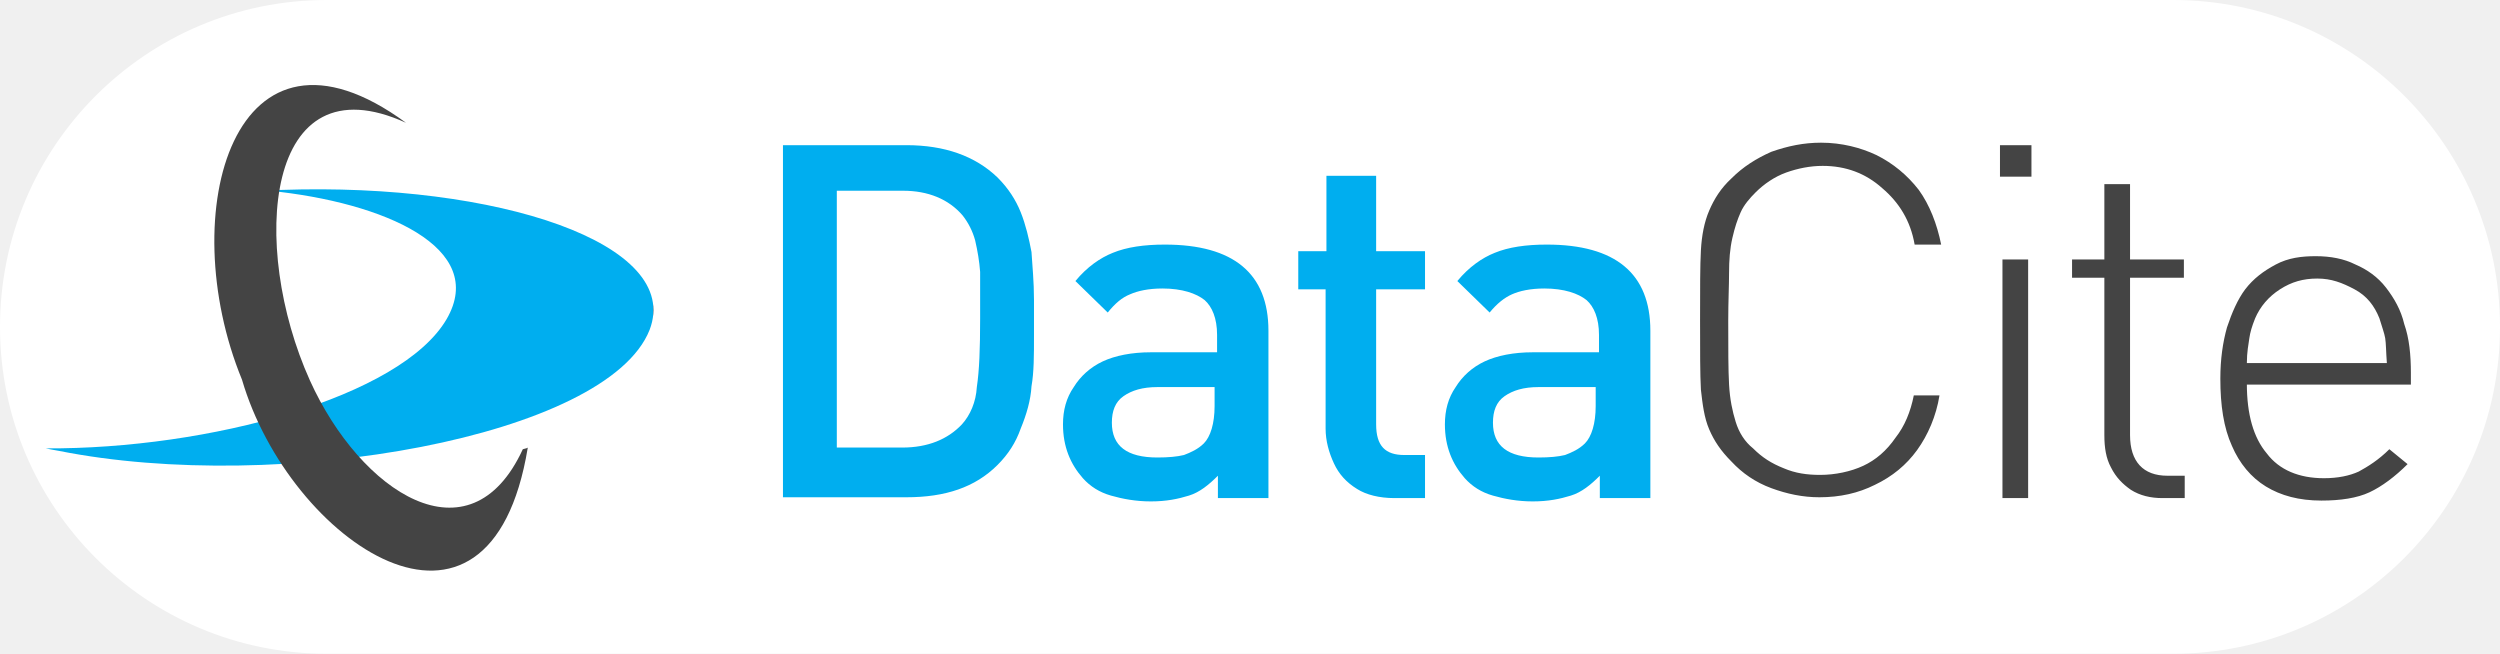
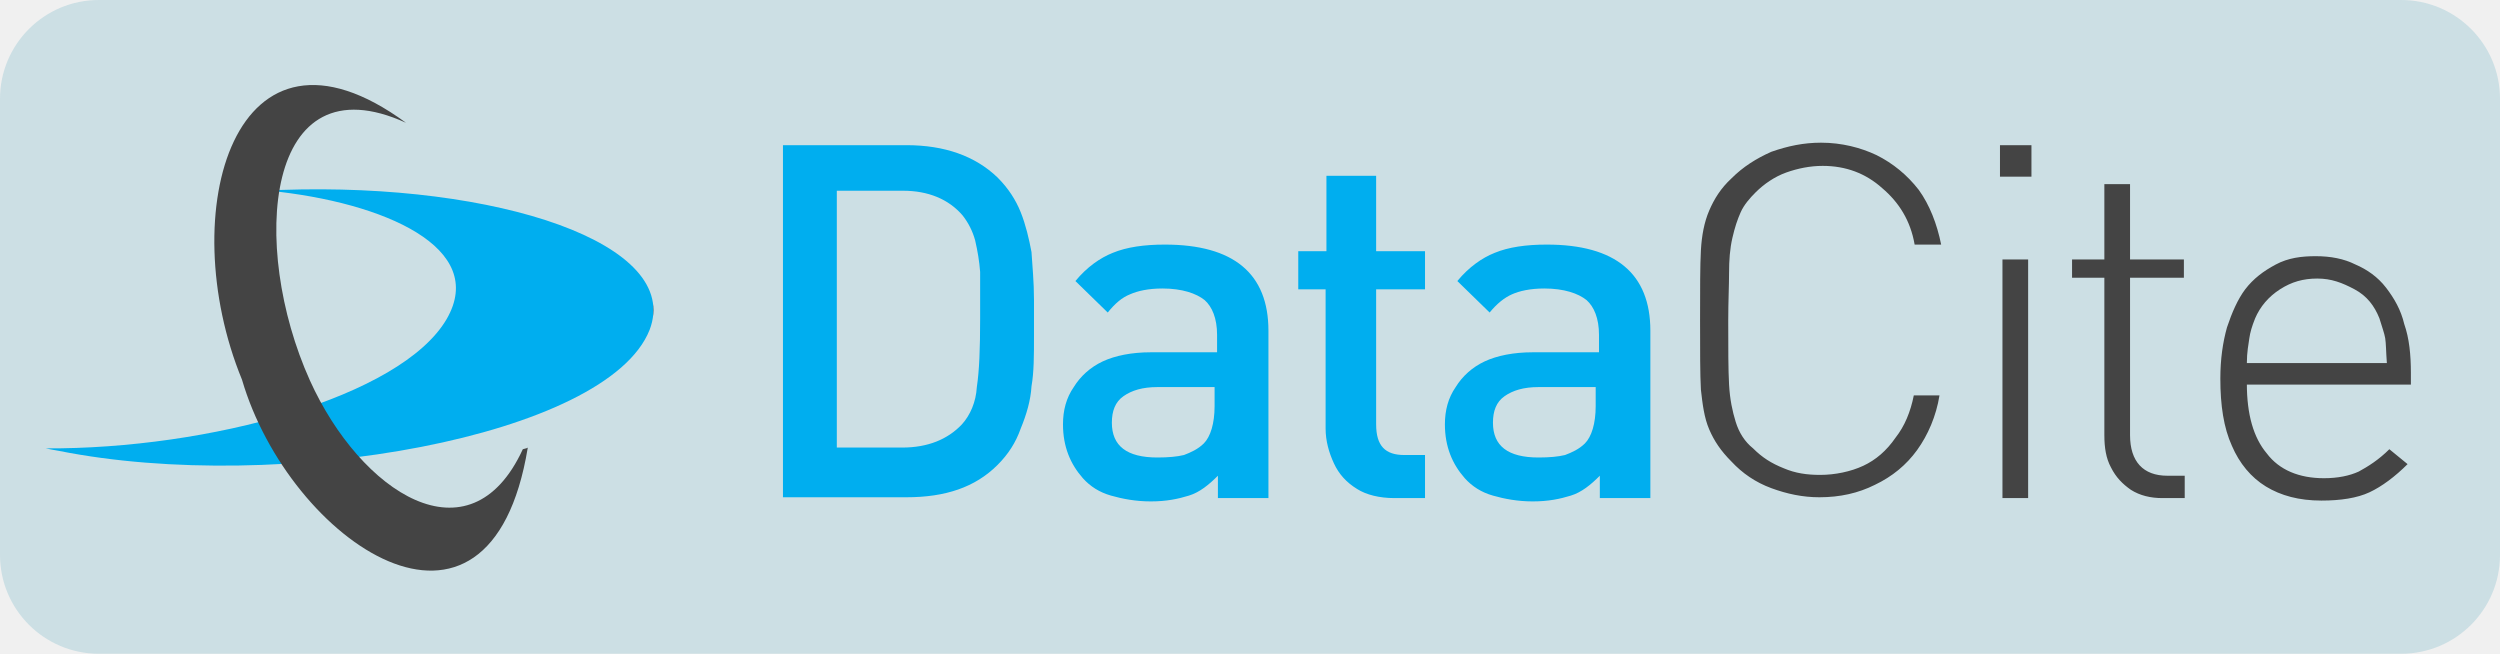
- <svg xmlns="http://www.w3.org/2000/svg" height="78.912" width="301.764" xml:space="preserve" viewBox="-136 373.9 301.764 78.912" y="0px" x="0px" id="Layer_1" version="1.1">
+ <svg xmlns="http://www.w3.org/2000/svg" version="1.1" id="Layer_1" x="0px" y="0px" viewBox="-136 373.9 301.764 78.912" xml:space="preserve" width="301.764" height="78.912">
  <defs id="defs4596" />
-   <style id="style4560" type="text/css">
+   <style type="text/css" id="style4560">
	.st0{fill:url(#SVGID_2_);}
	.st1{fill:url(#SVGID_4_);}
	.st2{fill:url(#SVGID_5_);}
	.st3{fill:#444444;}
</style>
-   <linearGradient gradientTransform="matrix(1,0,0,-1,-15.29205,833.6928)" y2="420.276" x2="-41.833" y1="420.276" x1="-115.2" gradientUnits="userSpaceOnUse" id="SVGID_5_">
-     <stop id="stop4584" style="stop-color:#00AEEF" offset="1" />
-     <stop id="stop4586" style="stop-color:#004968" offset="1" />
+   <linearGradient id="SVGID_5_" gradientUnits="userSpaceOnUse" x1="-115.2" y1="420.276" x2="-41.833" y2="420.276" gradientTransform="matrix(1,0,0,-1,-15.29205,833.6928)">
+     <stop offset="1" style="stop-color:#00AEEF" id="stop4584" />
+     <stop offset="1" style="stop-color:#004968" id="stop4586" />
  </linearGradient>
-   <g id="g4747">
-     <rect style="color:#000000;clip-rule:nonzero;display:inline;overflow:visible;visibility:visible;opacity:1;isolation:auto;mix-blend-mode:normal;color-interpolation:sRGB;color-interpolation-filters:linearRGB;solid-color:#000000;solid-opacity:1;vector-effect:none;fill:#ffffff;fill-opacity:1;fill-rule:evenodd;stroke:none;stroke-width:1;stroke-linecap:butt;stroke-linejoin:miter;stroke-miterlimit:4;stroke-dasharray:none;stroke-dashoffset:0;stroke-opacity:1;color-rendering:auto;image-rendering:auto;shape-rendering:auto;text-rendering:auto;enable-background:accumulate" id="rect4726" width="301.764" height="78.912" x="-136" y="373.9" ry="39.456" />
-     <rect style="color:#000000;clip-rule:nonzero;display:inline;overflow:visible;visibility:visible;opacity:1;isolation:auto;mix-blend-mode:normal;color-interpolation:sRGB;color-interpolation-filters:linearRGB;solid-color:#000000;solid-opacity:1;vector-effect:none;fill:#ffffff;fill-opacity:0;fill-rule:evenodd;stroke:none;stroke-width:0.882;stroke-linecap:butt;stroke-linejoin:miter;stroke-miterlimit:4;stroke-dasharray:none;stroke-dashoffset:0;stroke-opacity:1;color-rendering:auto;image-rendering:auto;shape-rendering:auto;text-rendering:auto;enable-background:accumulate" id="rect4600" width="301.764" height="78.912" x="-136" y="373.9" rx="0" ry="39.456" />
-     <g id="g4582" transform="translate(-15.29205,-7.977197)">
-       <g id="g4570">
-         <g id="g4568">
-           <linearGradient id="SVGID_2_" gradientUnits="userSpaceOnUse" x1="-26.2" y1="420.89" x2="78.5" y2="420.89">
-             <stop offset="1" style="stop-color:#00AEEF" id="stop4562" />
-             <stop offset="1" style="stop-color:#00AEEF" id="stop4564" />
-           </linearGradient>
-           <path id="SVGID_1_" class="st0" d="M 72.2,428.6 H 65 c -1.8,0 -3.1,0.4 -4.1,1.1 -1,0.7 -1.4,1.8 -1.4,3.2 0,2.8 1.8,4.2 5.5,4.2 1.3,0 2.4,-0.1 3.2,-0.3 0.8,-0.3 1.7,-0.7 2.4,-1.4 0.8,-0.8 1.3,-2.4 1.3,-4.5 v -2.4 h 0.3 z m 0.2,13.4 v -2.7 c -1.1,1.1 -2.2,2 -3.5,2.4 -1.3,0.4 -2.7,0.7 -4.6,0.7 -1.8,0 -3.4,-0.3 -4.8,-0.7 -1.4,-0.4 -2.5,-1.1 -3.4,-2.1 -1.5,-1.7 -2.4,-3.8 -2.4,-6.5 0,-1.7 0.4,-3.2 1.3,-4.5 0.8,-1.3 2,-2.4 3.5,-3.1 1.5,-0.7 3.5,-1.1 5.8,-1.1 h 8 v -2.1 c 0,-2 -0.6,-3.4 -1.5,-4.2 -1,-0.8 -2.7,-1.4 -5.1,-1.4 -1.7,0 -3,0.3 -3.9,0.7 -0.9,0.4 -1.8,1.1 -2.7,2.2 l -3.9,-3.8 c 1.4,-1.7 3,-2.8 4.5,-3.4 1.7,-0.7 3.8,-1 6.3,-1 8.3,0 12.5,3.5 12.5,10.4 V 442 h -6 v 0 z m -23.6,-5.2 h 2.5 v 5.2 h -3.7 c -1.8,0 -3.4,-0.4 -4.5,-1.1 -1.3,-0.8 -2.2,-1.8 -2.8,-3.1 -0.6,-1.3 -1,-2.7 -1,-4.2 V 416.8 H 36 v -4.6 h 3.4 v -9.1 h 6 v 9.1 h 5.9 v 4.6 h -5.9 v 16.3 c 0,2.6 1.1,3.7 3.4,3.7 z M 26.1,428.6 H 19 c -1.8,0 -3.1,0.4 -4.1,1.1 -1,0.7 -1.4,1.8 -1.4,3.2 0,2.8 1.8,4.2 5.5,4.2 1.3,0 2.4,-0.1 3.2,-0.3 0.8,-0.3 1.7,-0.7 2.4,-1.4 0.8,-0.8 1.3,-2.4 1.3,-4.5 v -2.4 h 0.2 z m 0.2,13.4 v -2.7 c -1.1,1.1 -2.2,2 -3.5,2.4 -1.3,0.4 -2.7,0.7 -4.6,0.7 -1.8,0 -3.4,-0.3 -4.8,-0.7 -1.4,-0.4 -2.5,-1.1 -3.4,-2.1 -1.5,-1.7 -2.4,-3.8 -2.4,-6.5 0,-1.7 0.4,-3.2 1.3,-4.5 0.8,-1.3 2,-2.4 3.5,-3.1 1.5,-0.7 3.5,-1.1 5.8,-1.1 h 8 v -2.1 c 0,-2 -0.6,-3.4 -1.5,-4.2 -1,-0.8 -2.7,-1.4 -5.1,-1.4 -1.7,0 -3,0.3 -3.9,0.7 -1,0.4 -1.8,1.1 -2.7,2.2 l -3.9,-3.8 c 1.4,-1.7 3,-2.8 4.5,-3.4 1.7,-0.7 3.8,-1 6.3,-1 8.3,0 12.5,3.5 12.5,10.4 V 442 h -6 v 0 z M -2.4,414.7 c -0.1,-1.3 -0.3,-2.5 -0.6,-3.8 -0.3,-1.1 -0.8,-2.1 -1.5,-3 -1.7,-2 -4.2,-3 -7.2,-3 h -8 v 31 h 7.9 c 3.1,0 5.5,-1 7.2,-2.8 1,-1.1 1.7,-2.7 1.8,-4.5 0.3,-2 0.4,-4.6 0.4,-8.3 0,-2.3 0,-4.2 0,-5.6 z m 6.2,13.8 c -0.1,1.7 -0.6,3.4 -1.3,5.1 -0.6,1.7 -1.5,3.1 -2.8,4.4 -2.7,2.7 -6.3,3.9 -11,3.9 h -14.9 v -42.5 h 14.9 c 4.6,0 8.3,1.3 11,3.9 1.3,1.3 2.2,2.7 2.8,4.2 0.6,1.5 1,3.2 1.3,4.8 0.1,1.7 0.3,3.5 0.3,5.8 v 2.1 2.1 c 0,2.5 0,4.5 -0.3,6.2 z" style="fill:url(#SVGID_2_)" />
-         </g>
-       </g>
-       <g id="g4580">
-         <g id="g4578">
-           <linearGradient id="SVGID_4_" gradientUnits="userSpaceOnUse" x1="84.5" y1="420.69" x2="170.3" y2="420.69">
-             <stop offset="1" style="stop-color:#444444" id="stop4572" />
-             <stop offset="1" style="stop-color:#00AEEF" id="stop4574" />
-           </linearGradient>
-           <path id="SVGID_3_" class="st1" d="m 167.2,422.7 c -0.1,-0.6 -0.4,-1.4 -0.7,-2.4 -0.6,-1.5 -1.5,-2.7 -3,-3.5 -1.5,-0.8 -2.8,-1.3 -4.5,-1.3 -1.7,0 -3.1,0.4 -4.5,1.3 -1.4,0.9 -2.4,2.1 -3,3.5 -0.4,1 -0.6,1.7 -0.7,2.4 -0.1,0.7 -0.3,1.7 -0.3,3 h 16.9 c -0.1,-1.3 -0.1,-2.4 -0.2,-3 z m -16.7,5.5 c 0,3.7 0.8,6.5 2.4,8.4 1.5,2 3.9,3 6.9,3 1.7,0 3.1,-0.3 4.2,-0.8 1.1,-0.6 2.4,-1.4 3.7,-2.7 l 2.2,1.8 c -1.5,1.5 -3.1,2.7 -4.6,3.4 -1.5,0.7 -3.5,1 -5.8,1 -2.7,0 -4.9,-0.6 -6.7,-1.7 -1.8,-1.1 -3.2,-2.8 -4.1,-4.9 -1,-2.2 -1.4,-4.9 -1.4,-8.1 0,-2.4 0.3,-4.4 0.8,-6.2 0.6,-1.8 1.3,-3.4 2.2,-4.6 1,-1.3 2.2,-2.2 3.7,-3 1.5,-0.8 3.1,-1 4.8,-1 1.8,0 3.4,0.3 4.8,1 1.4,0.6 2.7,1.5 3.7,2.8 1,1.3 1.8,2.7 2.2,4.4 0.6,1.7 0.8,3.7 0.8,5.9 v 1.4 h -19.8 z m -9.6,11.1 h 2.1 v 2.7 h -2.7 c -1.4,0 -2.7,-0.3 -3.8,-1 -1,-0.7 -1.8,-1.5 -2.4,-2.7 -0.6,-1.1 -0.8,-2.4 -0.8,-3.9 v -19 h -3.9 v -2.2 h 3.9 v -9.1 h 3.1 v 9.1 h 6.5 v 2.2 h -6.5 v 19 c 0,3.2 1.6,4.9 4.5,4.9 z M 124.1,442 H 121 v -28.8 h 3.1 z m -3.4,-38.8 v -3.8 h 3.8 v 3.8 z m -14.2,1.4 c -2,-1.8 -4.4,-2.7 -7.2,-2.7 -1.5,0 -3,0.3 -4.4,0.8 -1.4,0.5 -2.7,1.4 -3.7,2.4 -0.7,0.7 -1.4,1.5 -1.8,2.4 -0.4,0.9 -0.7,1.8 -1,3.1 -0.3,1.3 -0.4,2.7 -0.4,4.2 0,1.5 -0.1,3.5 -0.1,5.8 0,3.4 0,5.9 0.1,7.7 0.1,1.8 0.4,3.2 0.8,4.5 0.4,1.3 1.1,2.4 2.1,3.2 1.1,1.1 2.2,1.8 3.7,2.4 1.4,0.6 2.8,0.8 4.4,0.8 1.8,0 3.7,-0.4 5.2,-1.1 1.5,-0.7 2.8,-1.8 3.9,-3.4 1.1,-1.4 1.8,-3.1 2.2,-5.1 h 3.1 c -0.4,2.5 -1.4,4.8 -2.7,6.6 -1.3,1.8 -3,3.2 -5.1,4.2 -2,1 -4.2,1.5 -6.7,1.5 -2,0 -3.9,-0.4 -5.8,-1.1 -1.9,-0.7 -3.5,-1.8 -4.8,-3.2 -1.3,-1.3 -2.1,-2.5 -2.7,-3.9 -0.6,-1.4 -0.8,-3 -1,-4.8 -0.1,-1.8 -0.1,-4.6 -0.1,-8.4 0,-3.8 0,-6.6 0.1,-8.4 0.1,-1.8 0.4,-3.4 1,-4.8 0.6,-1.4 1.4,-2.7 2.7,-3.9 1.4,-1.4 3,-2.4 4.8,-3.2 2,-0.7 3.9,-1.1 6,-1.1 2.5,0 4.8,0.6 6.7,1.5 2,1 3.7,2.4 5.1,4.2 1.3,1.8 2.2,4.1 2.7,6.6 h -3.2 c -0.5,-2.9 -1.9,-5.1 -3.9,-6.8 z" style="fill:url(#SVGID_4_)" />
-         </g>
+   <rect style="color:#000000;clip-rule:nonzero;display:inline;overflow:visible;visibility:visible;opacity:1;isolation:auto;mix-blend-mode:normal;color-interpolation:sRGB;color-interpolation-filters:linearRGB;solid-color:#000000;solid-opacity:1;vector-effect:none;fill:#ccdfe4;fill-opacity:1;fill-rule:evenodd;stroke:none;stroke-width:1;stroke-linecap:butt;stroke-linejoin:miter;stroke-miterlimit:4;stroke-dasharray:none;stroke-dashoffset:0;stroke-opacity:1;color-rendering:auto;image-rendering:auto;shape-rendering:auto;text-rendering:auto;enable-background:accumulate" id="rect4726" width="301.764" height="78.912" x="-136" y="373.9" ry="11.93" />
+   <rect style="color:#000000;clip-rule:nonzero;display:inline;overflow:visible;visibility:visible;opacity:1;isolation:auto;mix-blend-mode:normal;color-interpolation:sRGB;color-interpolation-filters:linearRGB;solid-color:#000000;solid-opacity:1;vector-effect:none;fill:#ffffff;fill-opacity:0;fill-rule:evenodd;stroke:none;stroke-width:0.882;stroke-linecap:butt;stroke-linejoin:miter;stroke-miterlimit:4;stroke-dasharray:none;stroke-dashoffset:0;stroke-opacity:1;color-rendering:auto;image-rendering:auto;shape-rendering:auto;text-rendering:auto;enable-background:accumulate" id="rect4600" width="301.764" height="78.912" x="-136" y="373.9" rx="0" ry="39.456" />
+   <g id="g4582" transform="translate(-15.29205,-7.977197)">
+     <g id="g4570">
+       <g id="g4568">
+         <linearGradient id="SVGID_2_" gradientUnits="userSpaceOnUse" x1="-26.2" y1="420.89" x2="78.5" y2="420.89">
+           <stop offset="1" style="stop-color:#00AEEF" id="stop4562" />
+           <stop offset="1" style="stop-color:#00AEEF" id="stop4564" />
+         </linearGradient>
+         <path id="SVGID_1_" class="st0" d="M 72.2,428.6 H 65 c -1.8,0 -3.1,0.4 -4.1,1.1 -1,0.7 -1.4,1.8 -1.4,3.2 0,2.8 1.8,4.2 5.5,4.2 1.3,0 2.4,-0.1 3.2,-0.3 0.8,-0.3 1.7,-0.7 2.4,-1.4 0.8,-0.8 1.3,-2.4 1.3,-4.5 v -2.4 h 0.3 z m 0.2,13.4 v -2.7 c -1.1,1.1 -2.2,2 -3.5,2.4 -1.3,0.4 -2.7,0.7 -4.6,0.7 -1.8,0 -3.4,-0.3 -4.8,-0.7 -1.4,-0.4 -2.5,-1.1 -3.4,-2.1 -1.5,-1.7 -2.4,-3.8 -2.4,-6.5 0,-1.7 0.4,-3.2 1.3,-4.5 0.8,-1.3 2,-2.4 3.5,-3.1 1.5,-0.7 3.5,-1.1 5.8,-1.1 h 8 v -2.1 c 0,-2 -0.6,-3.4 -1.5,-4.2 -1,-0.8 -2.7,-1.4 -5.1,-1.4 -1.7,0 -3,0.3 -3.9,0.7 -0.9,0.4 -1.8,1.1 -2.7,2.2 l -3.9,-3.8 c 1.4,-1.7 3,-2.8 4.5,-3.4 1.7,-0.7 3.8,-1 6.3,-1 8.3,0 12.5,3.5 12.5,10.4 V 442 h -6 v 0 z m -23.6,-5.2 h 2.5 v 5.2 h -3.7 c -1.8,0 -3.4,-0.4 -4.5,-1.1 -1.3,-0.8 -2.2,-1.8 -2.8,-3.1 -0.6,-1.3 -1,-2.7 -1,-4.2 V 416.8 H 36 v -4.6 h 3.4 v -9.1 h 6 v 9.1 h 5.9 v 4.6 h -5.9 v 16.3 c 0,2.6 1.1,3.7 3.4,3.7 z M 26.1,428.6 H 19 c -1.8,0 -3.1,0.4 -4.1,1.1 -1,0.7 -1.4,1.8 -1.4,3.2 0,2.8 1.8,4.2 5.5,4.2 1.3,0 2.4,-0.1 3.2,-0.3 0.8,-0.3 1.7,-0.7 2.4,-1.4 0.8,-0.8 1.3,-2.4 1.3,-4.5 v -2.4 h 0.2 z m 0.2,13.4 v -2.7 c -1.1,1.1 -2.2,2 -3.5,2.4 -1.3,0.4 -2.7,0.7 -4.6,0.7 -1.8,0 -3.4,-0.3 -4.8,-0.7 -1.4,-0.4 -2.5,-1.1 -3.4,-2.1 -1.5,-1.7 -2.4,-3.8 -2.4,-6.5 0,-1.7 0.4,-3.2 1.3,-4.5 0.8,-1.3 2,-2.4 3.5,-3.1 1.5,-0.7 3.5,-1.1 5.8,-1.1 h 8 v -2.1 c 0,-2 -0.6,-3.4 -1.5,-4.2 -1,-0.8 -2.7,-1.4 -5.1,-1.4 -1.7,0 -3,0.3 -3.9,0.7 -1,0.4 -1.8,1.1 -2.7,2.2 l -3.9,-3.8 c 1.4,-1.7 3,-2.8 4.5,-3.4 1.7,-0.7 3.8,-1 6.3,-1 8.3,0 12.5,3.5 12.5,10.4 V 442 h -6 v 0 z M -2.4,414.7 c -0.1,-1.3 -0.3,-2.5 -0.6,-3.8 -0.3,-1.1 -0.8,-2.1 -1.5,-3 -1.7,-2 -4.2,-3 -7.2,-3 h -8 v 31 h 7.9 c 3.1,0 5.5,-1 7.2,-2.8 1,-1.1 1.7,-2.7 1.8,-4.5 0.3,-2 0.4,-4.6 0.4,-8.3 0,-2.3 0,-4.2 0,-5.6 z m 6.2,13.8 c -0.1,1.7 -0.6,3.4 -1.3,5.1 -0.6,1.7 -1.5,3.1 -2.8,4.4 -2.7,2.7 -6.3,3.9 -11,3.9 h -14.9 v -42.5 h 14.9 c 4.6,0 8.3,1.3 11,3.9 1.3,1.3 2.2,2.7 2.8,4.2 0.6,1.5 1,3.2 1.3,4.8 0.1,1.7 0.3,3.5 0.3,5.8 v 2.1 2.1 c 0,2.5 0,4.5 -0.3,6.2 z" style="fill:url(#SVGID_2_)" />
      </g>
    </g>
-     <path style="fill:url(#SVGID_5_)" class="st2" d="m -130.492,428.023 c 0.5,0.1 1,0.2 1.6,0.3 26.6,5.3 66.2,-1.7 71.3,-14.6 4,-10.4 -18.3,-17.8 -44.4,-16.9 -0.5,0 -1,0 -1.5,0.1 13.9,1.4 26.4,6.9 21.4,15.5 -5.5,9.4 -28.7,15.7 -48.4,15.6" id="path4589" />
-     <path style="fill:#444444" class="st3" d="m -72.292,427.923 c -4.6,28 -28.8,11.3 -34.5,-8.2 -8.3,-20.2 -0.9,-46.2 19.8,-31 -17.1,-7.8 -18.9,14.9 -11.6,31.1 6.1,13.5 19.3,22.2 25.7,8.3 0.3,-0.1 0.5,-0.1 0.6,-0.2 z" id="path4591" />
-     <path style="color:#000000;clip-rule:nonzero;display:inline;overflow:visible;visibility:visible;opacity:1;isolation:auto;mix-blend-mode:normal;color-interpolation:sRGB;color-interpolation-filters:linearRGB;solid-color:#000000;solid-opacity:1;vector-effect:none;fill:#ffffff;fill-opacity:0;fill-rule:evenodd;stroke:none;stroke-width:1;stroke-linecap:butt;stroke-linejoin:miter;stroke-miterlimit:4;stroke-dasharray:none;stroke-dashoffset:0;stroke-opacity:1;color-rendering:auto;image-rendering:auto;shape-rendering:auto;text-rendering:auto;enable-background:accumulate" id="path4704" d="m -73.394,378.119 c 5.059,3.184 10.567,5.564 15.95,8.132 7.467,3.648 14.911,7.351 22.079,11.564 1.739,1.022 3.476,2.05 5.163,3.154 1.567,1.026 3.063,2.156 4.594,3.234 3.432,2.576 6.97,5.111 9.895,8.284 1.155,1.254 2.358,2.807 3.009,4.42 0.253,0.629 0.33,1.315 0.495,1.972 0.008,0.595 0.091,1.195 0.023,1.786 -0.18,1.567 -0.971,3.072 -2.087,4.172 -1.604,1.581 -5.926,3.57 -6.744,4.023 -2.83,0.886 -5.793,1.225 -8.737,0.88 -0.587,-0.161 -1.618,-0.391 -1.821,-1.127 -0.057,-0.205 -0.131,-0.513 0.042,-0.638 4.083,-2.971 3.435,-2.652 6.508,-3.347 8.213,-1.183 16.584,-0.642 24.784,0.398 2.533,0.321 5.05,0.762 7.575,1.143 11.347,2.032 22.507,5.166 33.188,9.514 1.328,0.541 2.631,1.14 3.947,1.709 1.857,0.927 3.35,1.566 5.019,2.74 1.043,0.734 2.138,1.72 2.227,3.092 0.018,0.279 -0.076,0.554 -0.114,0.831 -0.323,0.56 -0.497,1.022 -1.077,1.381 -1.654,1.024 -3.335,2.01 -5.059,2.911 -0.834,0.436 -2.998,0.509 -3.914,0.581 -4.993,-0.105 -9.693,-1.884 -14.325,-3.573 -2.142,-0.883 -4.302,-1.727 -6.383,-2.75 -0.756,-0.372 -1.833,-0.897 -2.492,-1.488 -0.232,-0.208 -0.391,-0.485 -0.586,-0.728 -0.083,-0.232 -0.221,-0.451 -0.248,-0.695 -0.082,-0.737 0.436,-1.372 1.034,-1.718 4.892,-2.83 3.217,-2.358 5.919,-2.979 2.621,-0.394 5.284,-0.354 7.928,-0.379 1.488,0.015 2.993,-0.139 4.46,0.185 0.671,0.148 0.972,0.28 1.61,0.511 0.95,0.405 0.486,0.208 1.391,0.592 0,0 -4.15,2.765 -4.15,2.765 v 0 c -0.883,-0.385 -0.43,-0.194 -1.358,-0.572 -0.623,-0.21 -0.889,-0.323 -1.543,-0.448 -1.429,-0.273 -2.892,-0.134 -4.336,-0.174 -2.645,0.022 -5.325,10e-4 -7.927,0.536 -2.221,0.699 -0.993,0.388 2.649,-1.854 0.423,-0.26 -0.731,0.316 -1.057,0.701 -0.365,0.432 -0.226,0.476 -0.108,0.995 0.153,0.213 0.269,0.457 0.458,0.639 0.604,0.585 1.621,1.121 2.327,1.489 2.024,1.056 4.143,1.908 6.247,2.786 4.63,1.689 9.372,3.405 14.375,3.28 1.07,-0.119 1.853,-0.162 2.884,-0.438 0.343,-0.092 1.294,-0.565 1.004,-0.36 -1.081,0.762 -2.249,1.393 -3.398,2.047 -0.244,0.139 0.47,-0.31 0.677,-0.499 0.192,-0.174 0.342,-0.389 0.514,-0.583 0.075,-0.22 0.204,-0.429 0.225,-0.661 0.108,-1.217 -0.952,-2.215 -1.802,-2.886 -1.57,-1.239 -2.916,-1.871 -4.705,-2.864 -3.609,-1.717 -4.688,-2.303 -8.62,-3.827 -9.023,-3.498 -18.41,-6.024 -27.949,-7.645 -2.544,-0.359 -5.079,-0.789 -7.632,-1.078 -8.441,-0.955 -17.103,-1.316 -25.481,0.314 -2.88,0.936 -2.178,0.857 1.882,-1.712 0.097,-0.061 -0.267,0.088 -0.279,0.203 -0.013,0.131 0.126,0.239 0.225,0.326 0.406,0.356 0.757,0.368 1.283,0.507 2.878,0.31 5.782,-0.043 8.504,-1.045 -0.91,0.576 -1.799,1.185 -2.73,1.727 -0.43,0.25 0.85,-0.526 1.226,-0.852 1.134,-0.981 2.013,-2.389 2.27,-3.88 0.097,-0.561 0.044,-1.138 0.066,-1.706 -0.126,-0.633 -0.165,-1.29 -0.378,-1.898 -0.565,-1.609 -1.657,-3.142 -2.749,-4.41 -2.78,-3.227 -6.22,-5.805 -9.557,-8.41 -1.505,-1.084 -2.972,-2.222 -4.514,-3.253 -8.597,-5.747 -18.017,-10.199 -27.351,-14.588 -5.6,-2.495 -11.295,-4.814 -16.675,-7.77 0,0 4.234,-2.687 4.234,-2.687 z" />
-     <path style="color:#000000;clip-rule:nonzero;display:inline;overflow:visible;visibility:visible;opacity:1;isolation:auto;mix-blend-mode:normal;color-interpolation:sRGB;color-interpolation-filters:linearRGB;solid-color:#000000;solid-opacity:1;vector-effect:none;fill:#ffffff;fill-opacity:0;fill-rule:evenodd;stroke:none;stroke-width:1;stroke-linecap:butt;stroke-linejoin:miter;stroke-miterlimit:4;stroke-dasharray:none;stroke-dashoffset:0;stroke-opacity:1;color-rendering:auto;image-rendering:auto;shape-rendering:auto;text-rendering:auto;enable-background:accumulate" id="path4706" d="m 26.743,406.657 c 2.069,1.518 4.227,2.909 6.315,4.402 3.697,2.72 7.641,5.062 11.595,7.38 3.509,2.076 7.075,4.076 10.792,5.759 1.435,0.65 3.881,1.623 5.361,2.222 3.39,1.404 6.873,2.516 10.401,3.506 1.905,0.498 3.784,1.059 5.72,1.437 0.402,0.073 0.806,0.137 1.207,0.219 2.757,0.567 0.17,0.118 3.206,0.666 2.249,0.406 4.504,0.716 6.772,0.992 0.882,0.111 1.764,0.217 2.646,0.333 2.868,0.38 2.821,0.42 5.699,0.757 2.78,0.326 5.562,0.541 8.354,0.725 3.07,0.149 1.586,0.087 4.449,0.188 0,0 -3.856,2.775 -3.856,2.775 v 0 c -2.808,-0.152 -1.352,-0.066 -4.367,-0.262 -5.599,-0.416 -11.165,-1.091 -16.731,-1.82 -3.827,-0.441 -7.632,-1.007 -11.41,-1.764 -1.946,-0.388 -3.85,-0.923 -5.756,-1.47 -3.442,-1.097 -6.84,-2.315 -10.171,-3.719 -1.864,-0.778 -3.478,-1.434 -5.32,-2.281 -3.727,-1.714 -7.332,-3.676 -10.869,-5.751 -4.012,-2.298 -8.023,-4.607 -11.78,-7.311 -2.132,-1.474 -4.315,-2.873 -6.498,-4.271 0,0 4.24,-2.715 4.24,-2.715 z" />
+     <g id="g4580">
+       <g id="g4578">
+         <linearGradient id="SVGID_4_" gradientUnits="userSpaceOnUse" x1="84.5" y1="420.69" x2="170.3" y2="420.69">
+           <stop offset="1" style="stop-color:#444444" id="stop4572" />
+           <stop offset="1" style="stop-color:#00AEEF" id="stop4574" />
+         </linearGradient>
+         <path id="SVGID_3_" class="st1" d="m 167.2,422.7 c -0.1,-0.6 -0.4,-1.4 -0.7,-2.4 -0.6,-1.5 -1.5,-2.7 -3,-3.5 -1.5,-0.8 -2.8,-1.3 -4.5,-1.3 -1.7,0 -3.1,0.4 -4.5,1.3 -1.4,0.9 -2.4,2.1 -3,3.5 -0.4,1 -0.6,1.7 -0.7,2.4 -0.1,0.7 -0.3,1.7 -0.3,3 h 16.9 c -0.1,-1.3 -0.1,-2.4 -0.2,-3 z m -16.7,5.5 c 0,3.7 0.8,6.5 2.4,8.4 1.5,2 3.9,3 6.9,3 1.7,0 3.1,-0.3 4.2,-0.8 1.1,-0.6 2.4,-1.4 3.7,-2.7 l 2.2,1.8 c -1.5,1.5 -3.1,2.7 -4.6,3.4 -1.5,0.7 -3.5,1 -5.8,1 -2.7,0 -4.9,-0.6 -6.7,-1.7 -1.8,-1.1 -3.2,-2.8 -4.1,-4.9 -1,-2.2 -1.4,-4.9 -1.4,-8.1 0,-2.4 0.3,-4.4 0.8,-6.2 0.6,-1.8 1.3,-3.4 2.2,-4.6 1,-1.3 2.2,-2.2 3.7,-3 1.5,-0.8 3.1,-1 4.8,-1 1.8,0 3.4,0.3 4.8,1 1.4,0.6 2.7,1.5 3.7,2.8 1,1.3 1.8,2.7 2.2,4.4 0.6,1.7 0.8,3.7 0.8,5.9 v 1.4 h -19.8 z m -9.6,11.1 h 2.1 v 2.7 h -2.7 c -1.4,0 -2.7,-0.3 -3.8,-1 -1,-0.7 -1.8,-1.5 -2.4,-2.7 -0.6,-1.1 -0.8,-2.4 -0.8,-3.9 v -19 h -3.9 v -2.2 h 3.9 v -9.1 h 3.1 v 9.1 h 6.5 v 2.2 h -6.5 v 19 c 0,3.2 1.6,4.9 4.5,4.9 z M 124.1,442 H 121 v -28.8 h 3.1 z m -3.4,-38.8 v -3.8 h 3.8 v 3.8 z m -14.2,1.4 c -2,-1.8 -4.4,-2.7 -7.2,-2.7 -1.5,0 -3,0.3 -4.4,0.8 -1.4,0.5 -2.7,1.4 -3.7,2.4 -0.7,0.7 -1.4,1.5 -1.8,2.4 -0.4,0.9 -0.7,1.8 -1,3.1 -0.3,1.3 -0.4,2.7 -0.4,4.2 0,1.5 -0.1,3.5 -0.1,5.8 0,3.4 0,5.9 0.1,7.7 0.1,1.8 0.4,3.2 0.8,4.5 0.4,1.3 1.1,2.4 2.1,3.2 1.1,1.1 2.2,1.8 3.7,2.4 1.4,0.6 2.8,0.8 4.4,0.8 1.8,0 3.7,-0.4 5.2,-1.1 1.5,-0.7 2.8,-1.8 3.9,-3.4 1.1,-1.4 1.8,-3.1 2.2,-5.1 h 3.1 c -0.4,2.5 -1.4,4.8 -2.7,6.6 -1.3,1.8 -3,3.2 -5.1,4.2 -2,1 -4.2,1.5 -6.7,1.5 -2,0 -3.9,-0.4 -5.8,-1.1 -1.9,-0.7 -3.5,-1.8 -4.8,-3.2 -1.3,-1.3 -2.1,-2.5 -2.7,-3.9 -0.6,-1.4 -0.8,-3 -1,-4.8 -0.1,-1.8 -0.1,-4.6 -0.1,-8.4 0,-3.8 0,-6.6 0.1,-8.4 0.1,-1.8 0.4,-3.4 1,-4.8 0.6,-1.4 1.4,-2.7 2.7,-3.9 1.4,-1.4 3,-2.4 4.8,-3.2 2,-0.7 3.9,-1.1 6,-1.1 2.5,0 4.8,0.6 6.7,1.5 2,1 3.7,2.4 5.1,4.2 1.3,1.8 2.2,4.1 2.7,6.6 h -3.2 c -0.5,-2.9 -1.9,-5.1 -3.9,-6.8 z" style="fill:url(#SVGID_4_)" />
+       </g>
+     </g>
  </g>
+   <path style="fill:url(#SVGID_5_)" class="st2" d="m -130.492,428.023 c 0.5,0.1 1,0.2 1.6,0.3 26.6,5.3 66.2,-1.7 71.3,-14.6 4,-10.4 -18.3,-17.8 -44.4,-16.9 -0.5,0 -1,0 -1.5,0.1 13.9,1.4 26.4,6.9 21.4,15.5 -5.5,9.4 -28.7,15.7 -48.4,15.6" id="path4589" />
+   <path style="fill:#444444" class="st3" d="m -72.292,427.923 c -4.6,28 -28.8,11.3 -34.5,-8.2 -8.3,-20.2 -0.9,-46.2 19.8,-31 -17.1,-7.8 -18.9,14.9 -11.6,31.1 6.1,13.5 19.3,22.2 25.7,8.3 0.3,-0.1 0.5,-0.1 0.6,-0.2 z" id="path4591" />
+   <path style="color:#000000;clip-rule:nonzero;display:inline;overflow:visible;visibility:visible;opacity:1;isolation:auto;mix-blend-mode:normal;color-interpolation:sRGB;color-interpolation-filters:linearRGB;solid-color:#000000;solid-opacity:1;vector-effect:none;fill:#ffffff;fill-opacity:0;fill-rule:evenodd;stroke:none;stroke-width:1;stroke-linecap:butt;stroke-linejoin:miter;stroke-miterlimit:4;stroke-dasharray:none;stroke-dashoffset:0;stroke-opacity:1;color-rendering:auto;image-rendering:auto;shape-rendering:auto;text-rendering:auto;enable-background:accumulate" id="path4704" d="m -73.394,378.119 c 5.059,3.184 10.567,5.564 15.95,8.132 7.467,3.648 14.911,7.351 22.079,11.564 1.739,1.022 3.476,2.05 5.163,3.154 1.567,1.026 3.063,2.156 4.594,3.234 3.432,2.576 6.97,5.111 9.895,8.284 1.155,1.254 2.358,2.807 3.009,4.42 0.253,0.629 0.33,1.315 0.495,1.972 0.008,0.595 0.091,1.195 0.023,1.786 -0.18,1.567 -0.971,3.072 -2.087,4.172 -1.604,1.581 -5.926,3.57 -6.744,4.023 -2.83,0.886 -5.793,1.225 -8.737,0.88 -0.587,-0.161 -1.618,-0.391 -1.821,-1.127 -0.057,-0.205 -0.131,-0.513 0.042,-0.638 4.083,-2.971 3.435,-2.652 6.508,-3.347 8.213,-1.183 16.584,-0.642 24.784,0.398 2.533,0.321 5.05,0.762 7.575,1.143 11.347,2.032 22.507,5.166 33.188,9.514 1.328,0.541 2.631,1.14 3.947,1.709 1.857,0.927 3.35,1.566 5.019,2.74 1.043,0.734 2.138,1.72 2.227,3.092 0.018,0.279 -0.076,0.554 -0.114,0.831 -0.323,0.56 -0.497,1.022 -1.077,1.381 -1.654,1.024 -3.335,2.01 -5.059,2.911 -0.834,0.436 -2.998,0.509 -3.914,0.581 -4.993,-0.105 -9.693,-1.884 -14.325,-3.573 -2.142,-0.883 -4.302,-1.727 -6.383,-2.75 -0.756,-0.372 -1.833,-0.897 -2.492,-1.488 -0.232,-0.208 -0.391,-0.485 -0.586,-0.728 -0.083,-0.232 -0.221,-0.451 -0.248,-0.695 -0.082,-0.737 0.436,-1.372 1.034,-1.718 4.892,-2.83 3.217,-2.358 5.919,-2.979 2.621,-0.394 5.284,-0.354 7.928,-0.379 1.488,0.015 2.993,-0.139 4.46,0.185 0.671,0.148 0.972,0.28 1.61,0.511 0.95,0.405 0.486,0.208 1.391,0.592 0,0 -4.15,2.765 -4.15,2.765 v 0 c -0.883,-0.385 -0.43,-0.194 -1.358,-0.572 -0.623,-0.21 -0.889,-0.323 -1.543,-0.448 -1.429,-0.273 -2.892,-0.134 -4.336,-0.174 -2.645,0.022 -5.325,10e-4 -7.927,0.536 -2.221,0.699 -0.993,0.388 2.649,-1.854 0.423,-0.26 -0.731,0.316 -1.057,0.701 -0.365,0.432 -0.226,0.476 -0.108,0.995 0.153,0.213 0.269,0.457 0.458,0.639 0.604,0.585 1.621,1.121 2.327,1.489 2.024,1.056 4.143,1.908 6.247,2.786 4.63,1.689 9.372,3.405 14.375,3.28 1.07,-0.119 1.853,-0.162 2.884,-0.438 0.343,-0.092 1.294,-0.565 1.004,-0.36 -1.081,0.762 -2.249,1.393 -3.398,2.047 -0.244,0.139 0.47,-0.31 0.677,-0.499 0.192,-0.174 0.342,-0.389 0.514,-0.583 0.075,-0.22 0.204,-0.429 0.225,-0.661 0.108,-1.217 -0.952,-2.215 -1.802,-2.886 -1.57,-1.239 -2.916,-1.871 -4.705,-2.864 -3.609,-1.717 -4.688,-2.303 -8.62,-3.827 -9.023,-3.498 -18.41,-6.024 -27.949,-7.645 -2.544,-0.359 -5.079,-0.789 -7.632,-1.078 -8.441,-0.955 -17.103,-1.316 -25.481,0.314 -2.88,0.936 -2.178,0.857 1.882,-1.712 0.097,-0.061 -0.267,0.088 -0.279,0.203 -0.013,0.131 0.126,0.239 0.225,0.326 0.406,0.356 0.757,0.368 1.283,0.507 2.878,0.31 5.782,-0.043 8.504,-1.045 -0.91,0.576 -1.799,1.185 -2.73,1.727 -0.43,0.25 0.85,-0.526 1.226,-0.852 1.134,-0.981 2.013,-2.389 2.27,-3.88 0.097,-0.561 0.044,-1.138 0.066,-1.706 -0.126,-0.633 -0.165,-1.29 -0.378,-1.898 -0.565,-1.609 -1.657,-3.142 -2.749,-4.41 -2.78,-3.227 -6.22,-5.805 -9.557,-8.41 -1.505,-1.084 -2.972,-2.222 -4.514,-3.253 -8.597,-5.747 -18.017,-10.199 -27.351,-14.588 -5.6,-2.495 -11.295,-4.814 -16.675,-7.77 0,0 4.234,-2.687 4.234,-2.687 z" />
+   <path style="color:#000000;clip-rule:nonzero;display:inline;overflow:visible;visibility:visible;opacity:1;isolation:auto;mix-blend-mode:normal;color-interpolation:sRGB;color-interpolation-filters:linearRGB;solid-color:#000000;solid-opacity:1;vector-effect:none;fill:#ffffff;fill-opacity:0;fill-rule:evenodd;stroke:none;stroke-width:1;stroke-linecap:butt;stroke-linejoin:miter;stroke-miterlimit:4;stroke-dasharray:none;stroke-dashoffset:0;stroke-opacity:1;color-rendering:auto;image-rendering:auto;shape-rendering:auto;text-rendering:auto;enable-background:accumulate" id="path4706" d="m 26.743,406.657 c 2.069,1.518 4.227,2.909 6.315,4.402 3.697,2.72 7.641,5.062 11.595,7.38 3.509,2.076 7.075,4.076 10.792,5.759 1.435,0.65 3.881,1.623 5.361,2.222 3.39,1.404 6.873,2.516 10.401,3.506 1.905,0.498 3.784,1.059 5.72,1.437 0.402,0.073 0.806,0.137 1.207,0.219 2.757,0.567 0.17,0.118 3.206,0.666 2.249,0.406 4.504,0.716 6.772,0.992 0.882,0.111 1.764,0.217 2.646,0.333 2.868,0.38 2.821,0.42 5.699,0.757 2.78,0.326 5.562,0.541 8.354,0.725 3.07,0.149 1.586,0.087 4.449,0.188 0,0 -3.856,2.775 -3.856,2.775 v 0 c -2.808,-0.152 -1.352,-0.066 -4.367,-0.262 -5.599,-0.416 -11.165,-1.091 -16.731,-1.82 -3.827,-0.441 -7.632,-1.007 -11.41,-1.764 -1.946,-0.388 -3.85,-0.923 -5.756,-1.47 -3.442,-1.097 -6.84,-2.315 -10.171,-3.719 -1.864,-0.778 -3.478,-1.434 -5.32,-2.281 -3.727,-1.714 -7.332,-3.676 -10.869,-5.751 -4.012,-2.298 -8.023,-4.607 -11.78,-7.311 -2.132,-1.474 -4.315,-2.873 -6.498,-4.271 0,0 4.24,-2.715 4.24,-2.715 z" />
</svg>
